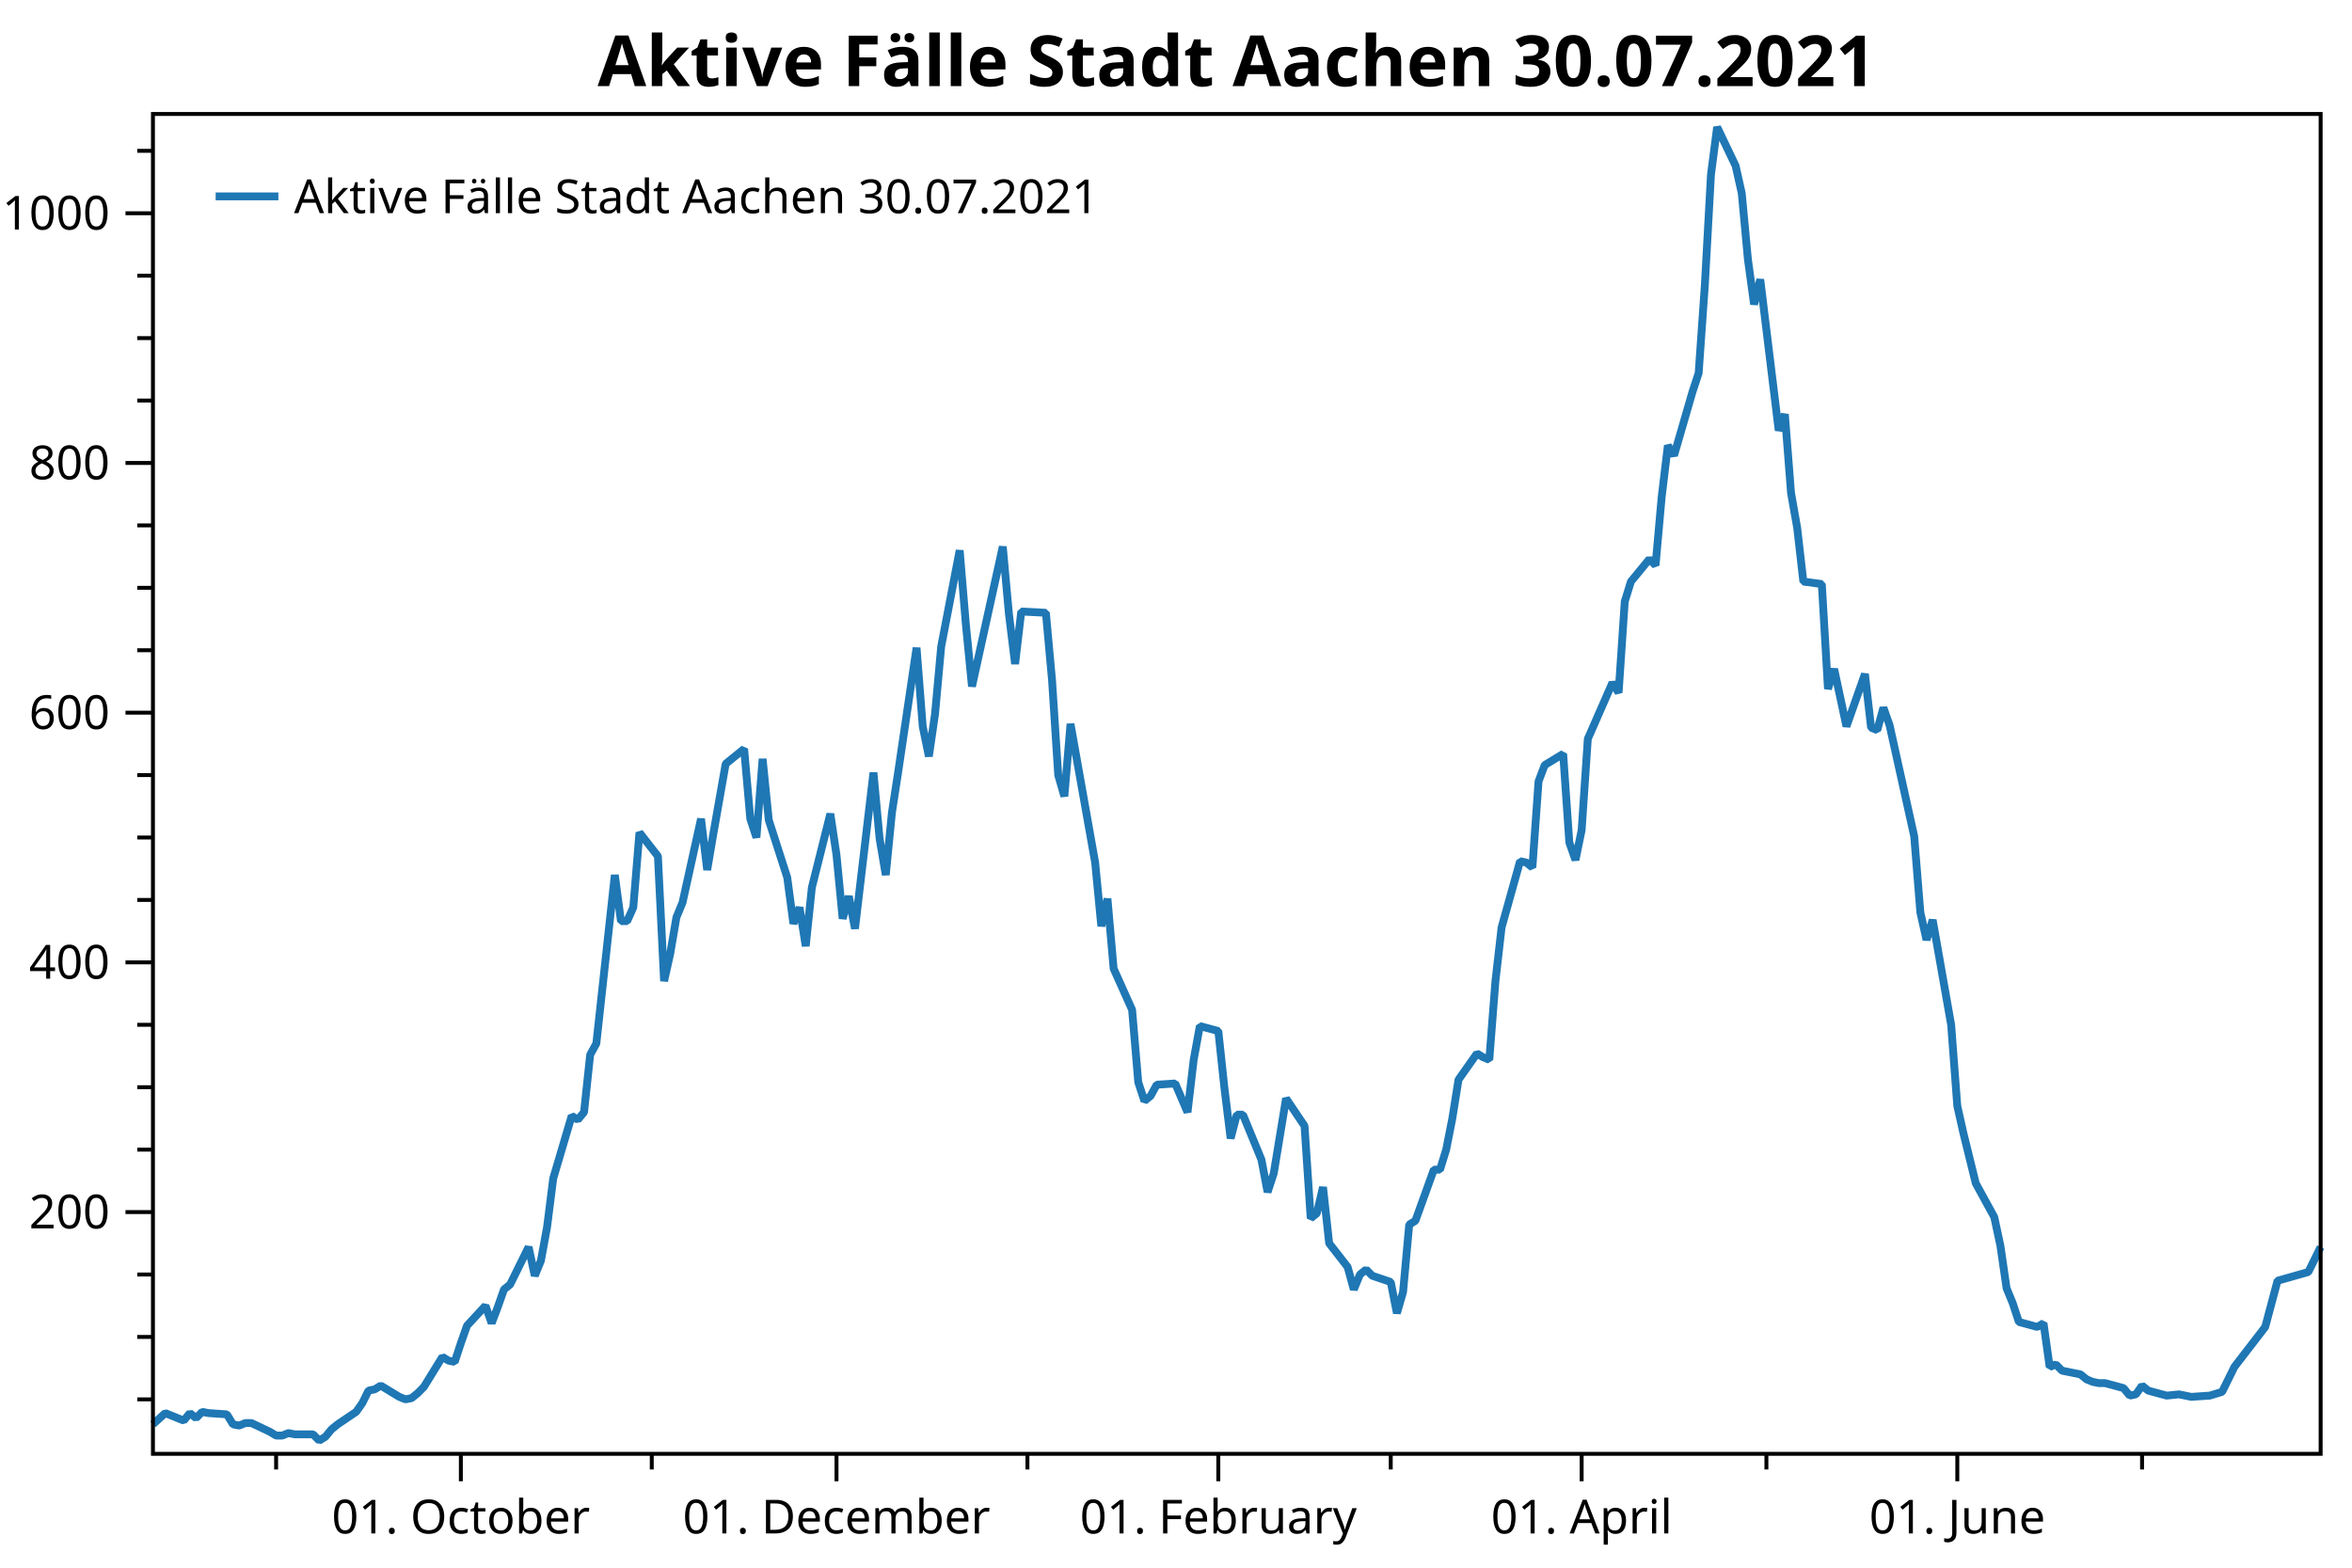
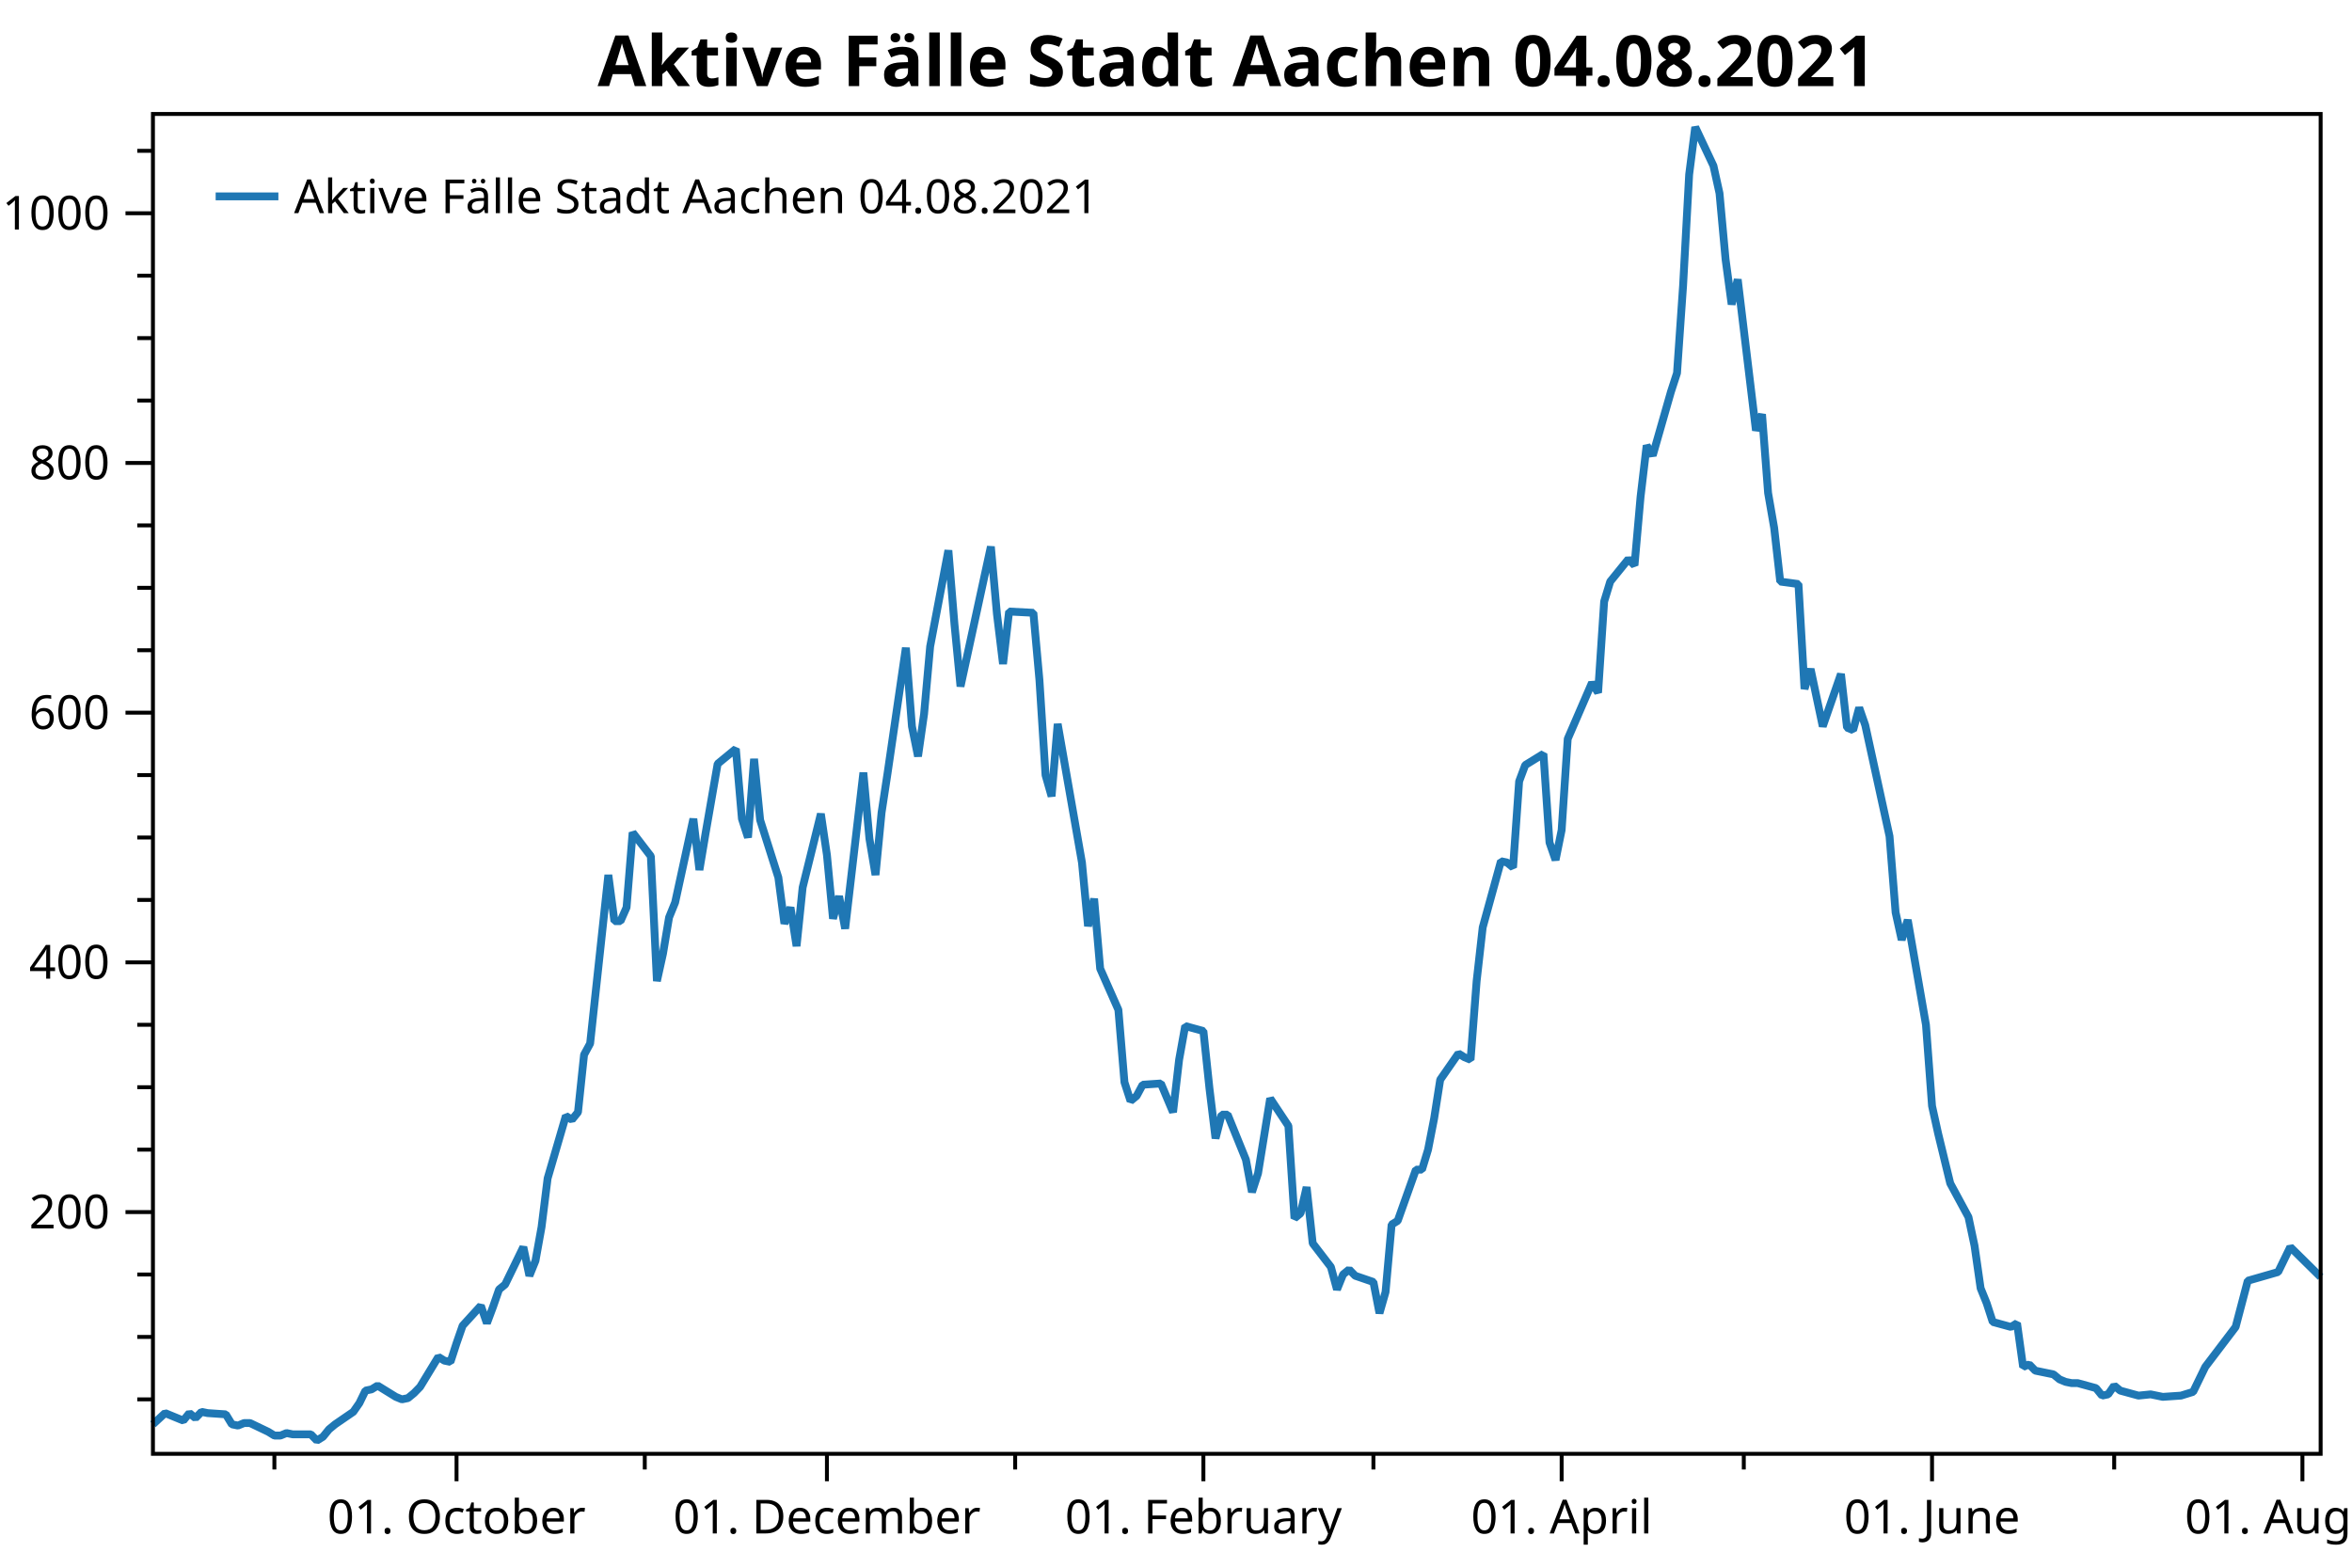
<svg xmlns="http://www.w3.org/2000/svg" width="600" height="400" version="1.1">
  <rect x="0" y="0" width="600" height="400" style="fill:rgb(255,255,255);stroke:none;" />
  <polyline points="39.016,357.05 35.016,357.05" style="fill:none;stroke:black;stroke-width:1" />
  <polyline points="39.016,341.121 35.016,341.121" style="fill:none;stroke:black;stroke-width:1" />
  <polyline points="39.016,325.193 35.016,325.193" style="fill:none;stroke:black;stroke-width:1" />
  <polyline points="39.016,293.336 35.016,293.336" style="fill:none;stroke:black;stroke-width:1" />
  <polyline points="39.016,277.408 35.016,277.408" style="fill:none;stroke:black;stroke-width:1" />
  <polyline points="39.016,261.48 35.016,261.48" style="fill:none;stroke:black;stroke-width:1" />
  <polyline points="39.016,229.623 35.016,229.623" style="fill:none;stroke:black;stroke-width:1" />
  <polyline points="39.016,213.695 35.016,213.695" style="fill:none;stroke:black;stroke-width:1" />
  <polyline points="39.016,197.767 35.016,197.767" style="fill:none;stroke:black;stroke-width:1" />
  <polyline points="39.016,165.91 35.016,165.91" style="fill:none;stroke:black;stroke-width:1" />
  <polyline points="39.016,149.982 35.016,149.982" style="fill:none;stroke:black;stroke-width:1" />
  <polyline points="39.016,134.053 35.016,134.053" style="fill:none;stroke:black;stroke-width:1" />
  <polyline points="39.016,102.197 35.016,102.197" style="fill:none;stroke:black;stroke-width:1" />
  <polyline points="39.016,86.269 35.016,86.269" style="fill:none;stroke:black;stroke-width:1" />
  <polyline points="39.016,70.34 35.016,70.34" style="fill:none;stroke:black;stroke-width:1" />
  <polyline points="39.016,38.484 35.016,38.484" style="fill:none;stroke:black;stroke-width:1" />
-   <polyline points="70.436,370.947 70.436,374.947" style="fill:none;stroke:black;stroke-width:1" />
-   <polyline points="166.265,370.947 166.265,374.947" style="fill:none;stroke:black;stroke-width:1" />
-   <polyline points="262.095,370.947 262.095,374.947" style="fill:none;stroke:black;stroke-width:1" />
-   <polyline points="354.782,370.947 354.782,374.947" style="fill:none;stroke:black;stroke-width:1" />
-   <polyline points="450.612,370.947 450.612,374.947" style="fill:none;stroke:black;stroke-width:1" />
-   <polyline points="546.442,370.947 546.442,374.947" style="fill:none;stroke:black;stroke-width:1" />
+   <polyline points="69.996,370.947 69.996,374.947" style="fill:none;stroke:black;stroke-width:1" />
+   <polyline points="164.483,370.947 164.483,374.947" style="fill:none;stroke:black;stroke-width:1" />
+   <polyline points="258.97,370.947 258.97,374.947" style="fill:none;stroke:black;stroke-width:1" />
+   <polyline points="350.36,370.947 350.36,374.947" style="fill:none;stroke:black;stroke-width:1" />
+   <polyline points="444.847,370.947 444.847,374.947" style="fill:none;stroke:black;stroke-width:1" />
+   <polyline points="539.335,370.947 539.335,374.947" style="fill:none;stroke:black;stroke-width:1" />
  <text dominant-baseline="middle" text-anchor="end" transform="translate(28.016,309.2646)" font-family="Segoe UI" font-size="12" font-weight="400" fill="black">200</text>
  <text dominant-baseline="middle" text-anchor="end" transform="translate(28.016,245.5514)" font-family="Segoe UI" font-size="12" font-weight="400" fill="black">400</text>
  <text dominant-baseline="middle" text-anchor="end" transform="translate(28.016,181.8382)" font-family="Segoe UI" font-size="12" font-weight="400" fill="black">600</text>
  <text dominant-baseline="middle" text-anchor="end" transform="translate(28.016,118.125)" font-family="Segoe UI" font-size="12" font-weight="400" fill="black">800</text>
  <text dominant-baseline="middle" text-anchor="end" transform="translate(28.016,54.4119)" font-family="Segoe UI" font-size="12" font-weight="400" fill="black">1000</text>
  <polyline points="39.016,309.265 32.016,309.265" style="fill:none;stroke:black;stroke-width:1" />
  <polyline points="39.016,245.551 32.016,245.551" style="fill:none;stroke:black;stroke-width:1" />
  <polyline points="39.016,181.838 32.016,181.838" style="fill:none;stroke:black;stroke-width:1" />
  <polyline points="39.016,118.125 32.016,118.125" style="fill:none;stroke:black;stroke-width:1" />
  <polyline points="39.016,54.412 32.016,54.412" style="fill:none;stroke:black;stroke-width:1" />
-   <text dominant-baseline="hanging" text-anchor="middle" transform="translate(117.5649,381.947)" font-family="Segoe UI" font-size="12" font-weight="400" fill="black">01. October</text>
-   <text dominant-baseline="hanging" text-anchor="middle" transform="translate(213.3945,381.947)" font-family="Segoe UI" font-size="12" font-weight="400" fill="black">01. December</text>
-   <text dominant-baseline="hanging" text-anchor="middle" transform="translate(310.7951,381.947)" font-family="Segoe UI" font-size="12" font-weight="400" fill="black">01. February</text>
-   <text dominant-baseline="hanging" text-anchor="middle" transform="translate(403.4827,381.947)" font-family="Segoe UI" font-size="12" font-weight="400" fill="black">01. April</text>
-   <text dominant-baseline="hanging" text-anchor="middle" transform="translate(499.3123,381.947)" font-family="Segoe UI" font-size="12" font-weight="400" fill="black">01. June</text>
-   <polyline points="117.565,370.947 117.565,377.947" style="fill:none;stroke:black;stroke-width:1" />
-   <polyline points="213.394,370.947 213.394,377.947" style="fill:none;stroke:black;stroke-width:1" />
-   <polyline points="310.795,370.947 310.795,377.947" style="fill:none;stroke:black;stroke-width:1" />
-   <polyline points="403.483,370.947 403.483,377.947" style="fill:none;stroke:black;stroke-width:1" />
-   <polyline points="499.312,370.947 499.312,377.947" style="fill:none;stroke:black;stroke-width:1" />
-   <polyline points="39.016,363.421 42.158,360.554 46.871,362.465 48.442,360.554 50.013,361.828 51.584,360.235 53.155,360.554 57.868,360.872 59.439,363.421 61.01,363.739 62.581,363.102 64.152,363.102 68.865,365.332 70.436,366.288 72.007,366.288 73.578,365.651 75.148,365.969 79.861,365.969 81.432,367.562 83.003,366.606 84.574,364.695 86.145,363.421 90.858,360.235 92.429,358.005 94,354.82 95.571,354.501 97.142,353.545 101.855,356.412 103.426,357.05 104.997,356.731 106.568,355.457 108.139,353.864 112.852,346.218 114.423,347.174 115.994,347.493 117.565,342.714 119.136,338.254 123.849,333.157 125.42,337.617 126.991,333.476 128.562,329.016 130.133,327.741 134.846,318.185 136.417,325.512 137.988,321.689 139.559,313.087 141.13,300.663 145.843,284.735 147.413,285.691 148.984,283.779 150.555,269.125 152.126,266.258 156.839,223.252 158.41,235.039 159.981,235.039 161.552,231.535 163.123,212.421 167.836,218.473 169.407,250.33 170.978,243.321 172.549,234.083 174.12,230.26 178.833,208.916 180.404,221.977 181.975,212.739 185.117,194.899 189.83,191.077 191.401,208.916 192.972,213.695 194.543,193.625 196.114,209.235 200.827,223.889 202.398,235.676 203.969,231.535 205.54,241.41 207.111,226.438 211.823,207.642 213.394,218.155 214.965,234.402 216.536,228.667 218.107,236.95 222.82,197.129 224.391,214.013 225.962,223.252 227.533,207.323 229.104,197.129 233.817,165.273 235.388,185.343 236.959,192.988 238.53,182.157 240.101,164.954 244.814,140.425 246.385,159.22 247.956,175.148 255.811,139.469 257.382,156.672 258.953,169.414 260.524,156.034 266.808,156.353 268.379,173.555 269.95,197.767 271.521,203.182 273.092,184.705 279.375,220.066 280.947,236.313 282.517,229.305 284.089,247.144 288.801,257.657 290.372,276.134 291.943,280.912 293.514,279.638 295.085,276.771 299.798,276.452 302.94,283.779 304.511,270.4 306.082,261.798 310.795,263.072 312.366,277.727 313.937,290.469 315.508,284.416 317.079,284.416 321.792,295.885 323.363,304.168 324.934,299.389 326.505,289.832 328.076,280.275 332.789,287.284 334.36,310.857 335.931,309.583 337.502,302.893 339.073,317.229 343.786,323.281 345.357,329.016 346.928,325.193 348.498,323.919 350.07,325.512 354.782,327.104 356.353,335.068 357.924,329.653 359.495,312.45 361.066,311.495 365.779,298.433 367.35,298.433 368.921,293.336 370.492,285.372 372.063,275.497 376.776,268.807 378.347,269.762 379.918,270.4 381.489,250.33 383.06,236.632 387.773,219.748 389.344,220.066 390.915,221.34 392.486,199.359 394.057,195.218 398.77,192.351 400.341,214.969 401.912,219.429 403.483,211.783 405.054,188.528 411.338,174.193 412.909,176.741 414.48,153.486 416.05,148.389 420.764,142.655 422.334,144.248 423.905,126.726 425.476,113.665 427.047,116.214 431.76,99.967 433.331,95.188 434.902,72.889 436.473,44.536 438.044,32.431 442.757,42.306 444.328,49.315 445.899,66.199 447.47,77.667 449.041,71.296 453.754,109.842 455.325,105.701 456.896,125.771 458.467,134.69 460.038,148.389 464.751,149.026 466.322,175.786 467.893,170.688 471.035,185.343 475.748,171.963 477.319,185.661 478.89,186.298 480.461,180.564 482.032,185.024 488.315,213.376 489.887,232.809 491.457,239.817 493.028,234.72 497.741,261.48 499.312,282.187 500.883,289.195 504.025,301.938 508.738,310.539 510.309,317.866 511.88,328.697 513.451,332.52 515.022,337.298 519.735,338.573 521.306,337.617 522.877,348.767 524.448,348.13 526.019,349.723 530.732,350.678 532.303,351.952 533.874,352.59 535.445,352.908 537.016,352.908 541.729,354.182 543.3,356.094 544.871,355.775 546.442,353.545 548.013,354.82 552.726,356.094 555.867,355.775 559.01,356.412 563.722,356.094 566.864,355.138 570.006,348.767 577.861,338.573 581.003,326.786 588.858,324.556 592,318.185" style="fill:none;stroke:rgb(31,119,180);stroke-width:2;stroke-linejoin:bevel" />
-   <text dominant-baseline="hanging" text-anchor="middle" transform="translate(315.508,8)" font-family="Segoe UI" font-size="18" font-weight="700" fill="black">Aktive Fälle Stadt Aachen 30.07.2021</text>
+   <text dominant-baseline="hanging" text-anchor="middle" transform="translate(116.4647,381.947)" font-family="Segoe UI" font-size="12" font-weight="400" fill="black">01. October</text>
+   <text dominant-baseline="hanging" text-anchor="middle" transform="translate(210.9522,381.947)" font-family="Segoe UI" font-size="12" font-weight="400" fill="black">01. December</text>
+   <text dominant-baseline="hanging" text-anchor="middle" transform="translate(306.9886,381.947)" font-family="Segoe UI" font-size="12" font-weight="400" fill="black">01. February</text>
+   <text dominant-baseline="hanging" text-anchor="middle" transform="translate(398.3782,381.947)" font-family="Segoe UI" font-size="12" font-weight="400" fill="black">01. April</text>
+   <text dominant-baseline="hanging" text-anchor="middle" transform="translate(492.8656,381.947)" font-family="Segoe UI" font-size="12" font-weight="400" fill="black">01. June</text>
+   <text dominant-baseline="hanging" text-anchor="middle" transform="translate(587.3531,381.947)" font-family="Segoe UI" font-size="12" font-weight="400" fill="black">01. August</text>
+   <polyline points="116.465,370.947 116.465,377.947" style="fill:none;stroke:black;stroke-width:1" />
+   <polyline points="210.952,370.947 210.952,377.947" style="fill:none;stroke:black;stroke-width:1" />
+   <polyline points="306.989,370.947 306.989,377.947" style="fill:none;stroke:black;stroke-width:1" />
+   <polyline points="398.378,370.947 398.378,377.947" style="fill:none;stroke:black;stroke-width:1" />
+   <polyline points="492.866,370.947 492.866,377.947" style="fill:none;stroke:black;stroke-width:1" />
+   <polyline points="587.353,370.947 587.353,377.947" style="fill:none;stroke:black;stroke-width:1" />
+   <polyline points="39.016,363.421 42.114,360.554 46.761,362.465 48.31,360.554 49.859,361.828 51.408,360.235 52.957,360.554 57.604,360.872 59.153,363.421 60.702,363.739 62.251,363.102 63.8,363.102 68.447,365.332 69.996,366.288 71.544,366.288 73.093,365.651 74.642,365.969 79.289,365.969 80.838,367.562 82.387,366.606 83.936,364.695 85.485,363.421 90.132,360.235 91.681,358.005 93.23,354.82 94.779,354.501 96.328,353.545 100.975,356.412 102.524,357.05 104.073,356.731 105.622,355.457 107.171,353.864 111.818,346.218 113.367,347.174 114.916,347.493 116.465,342.714 118.014,338.254 122.661,333.157 124.21,337.617 125.759,333.476 127.308,329.016 128.857,327.741 133.504,318.185 135.052,325.512 136.601,321.689 138.15,313.087 139.699,300.663 144.346,284.735 145.895,285.691 147.444,283.779 148.993,269.125 150.542,266.258 155.189,223.252 156.738,235.039 158.287,235.039 159.836,231.535 161.385,212.421 166.032,218.473 167.581,250.33 169.13,243.321 170.679,234.083 172.228,230.26 176.875,208.916 178.424,221.977 179.973,212.739 183.071,194.899 187.718,191.077 189.267,208.916 190.815,213.695 192.364,193.625 193.913,209.235 198.56,223.889 200.109,235.676 201.658,231.535 203.207,241.41 204.756,226.438 209.403,207.642 210.952,218.155 212.501,234.402 214.05,228.667 215.599,236.95 220.246,197.129 221.795,214.013 223.344,223.252 224.893,207.323 226.442,197.129 231.089,165.273 232.638,185.343 234.187,192.988 235.736,182.157 237.285,164.954 241.932,140.425 243.481,159.22 245.03,175.148 252.774,139.469 254.323,156.672 255.873,169.414 257.421,156.034 263.617,156.353 265.166,173.555 266.715,197.767 268.264,203.182 269.813,184.705 276.009,220.066 277.558,236.313 279.107,229.305 280.656,247.144 285.303,257.657 286.852,276.134 288.401,280.912 289.95,279.638 291.499,276.771 296.146,276.452 299.244,283.779 300.793,270.4 302.342,261.798 306.989,263.072 308.538,277.727 310.087,290.469 311.636,284.416 313.185,284.416 317.832,295.885 319.38,304.168 320.929,299.389 322.478,289.832 324.027,280.275 328.674,287.284 330.223,310.857 331.772,309.583 333.321,302.893 334.87,317.229 339.517,323.281 341.066,329.016 342.615,325.193 344.164,323.919 345.713,325.512 350.36,327.104 351.909,335.068 353.458,329.653 355.007,312.45 356.556,311.495 361.203,298.433 362.752,298.433 364.301,293.336 365.85,285.372 367.399,275.497 372.046,268.807 373.595,269.762 375.144,270.4 376.692,250.33 378.241,236.632 382.888,219.748 384.437,220.066 385.986,221.34 387.535,199.359 389.084,195.218 393.731,192.351 395.28,214.969 396.829,219.429 398.378,211.783 399.927,188.528 406.123,174.193 407.672,176.741 409.221,153.486 410.77,148.389 415.417,142.655 416.966,144.248 418.515,126.726 420.064,113.665 421.613,116.214 426.26,99.967 427.809,95.188 429.358,72.889 430.907,44.536 432.456,32.431 437.103,42.306 438.651,49.315 440.2,66.199 441.749,77.667 443.298,71.296 447.945,109.842 449.494,105.701 451.043,125.771 452.592,134.69 454.141,148.389 458.788,149.026 460.337,175.786 461.886,170.688 464.984,185.343 469.631,171.963 471.18,185.661 472.729,186.298 474.278,180.564 475.827,185.024 482.023,213.376 483.572,232.809 485.121,239.817 486.67,234.72 491.317,261.48 492.866,282.187 494.415,289.195 497.512,301.938 502.159,310.539 503.708,317.866 505.257,328.697 506.806,332.52 508.355,337.298 513.002,338.573 514.551,337.617 516.1,348.767 517.649,348.13 519.198,349.723 523.845,350.678 525.394,351.952 526.943,352.59 528.492,352.908 530.041,352.908 534.688,354.182 536.237,356.094 537.786,355.775 539.335,353.545 540.884,354.82 545.531,356.094 548.629,355.775 551.727,356.412 556.374,356.094 559.471,355.138 562.569,348.767 570.314,338.573 573.412,326.786 581.157,324.556 584.255,318.185 592,325.83" style="fill:none;stroke:rgb(31,119,180);stroke-width:2;stroke-linejoin:bevel" />
+   <text dominant-baseline="hanging" text-anchor="middle" transform="translate(315.508,8)" font-family="Segoe UI" font-size="18" font-weight="700" fill="black">Aktive Fälle Stadt Aachen 04.08.2021</text>
  <polygon points="39.016,29.079 592,29.079 592,370.947 39.016,370.947" style="fill:none;stroke:black;stroke-width:1" />
  <polygon points="47.016,37.08 233.487,37.08 233.487,63.133 47.016,63.133" style="fill:none;stroke:none;" />
-   <text dominant-baseline="hanging" text-anchor="start" transform="translate(75.016,45.0795)" font-family="Segoe UI" font-size="12" font-weight="400" fill="black">Aktive Fälle Stadt Aachen 30.07.2021</text>
+   <text dominant-baseline="hanging" text-anchor="start" transform="translate(75.016,45.0795)" font-family="Segoe UI" font-size="12" font-weight="400" fill="black">Aktive Fälle Stadt Aachen 04.08.2021</text>
  <polyline points="55.016,50.106 71.016,50.106" style="fill:none;stroke:rgb(31,119,180);stroke-width:2" />
</svg>
